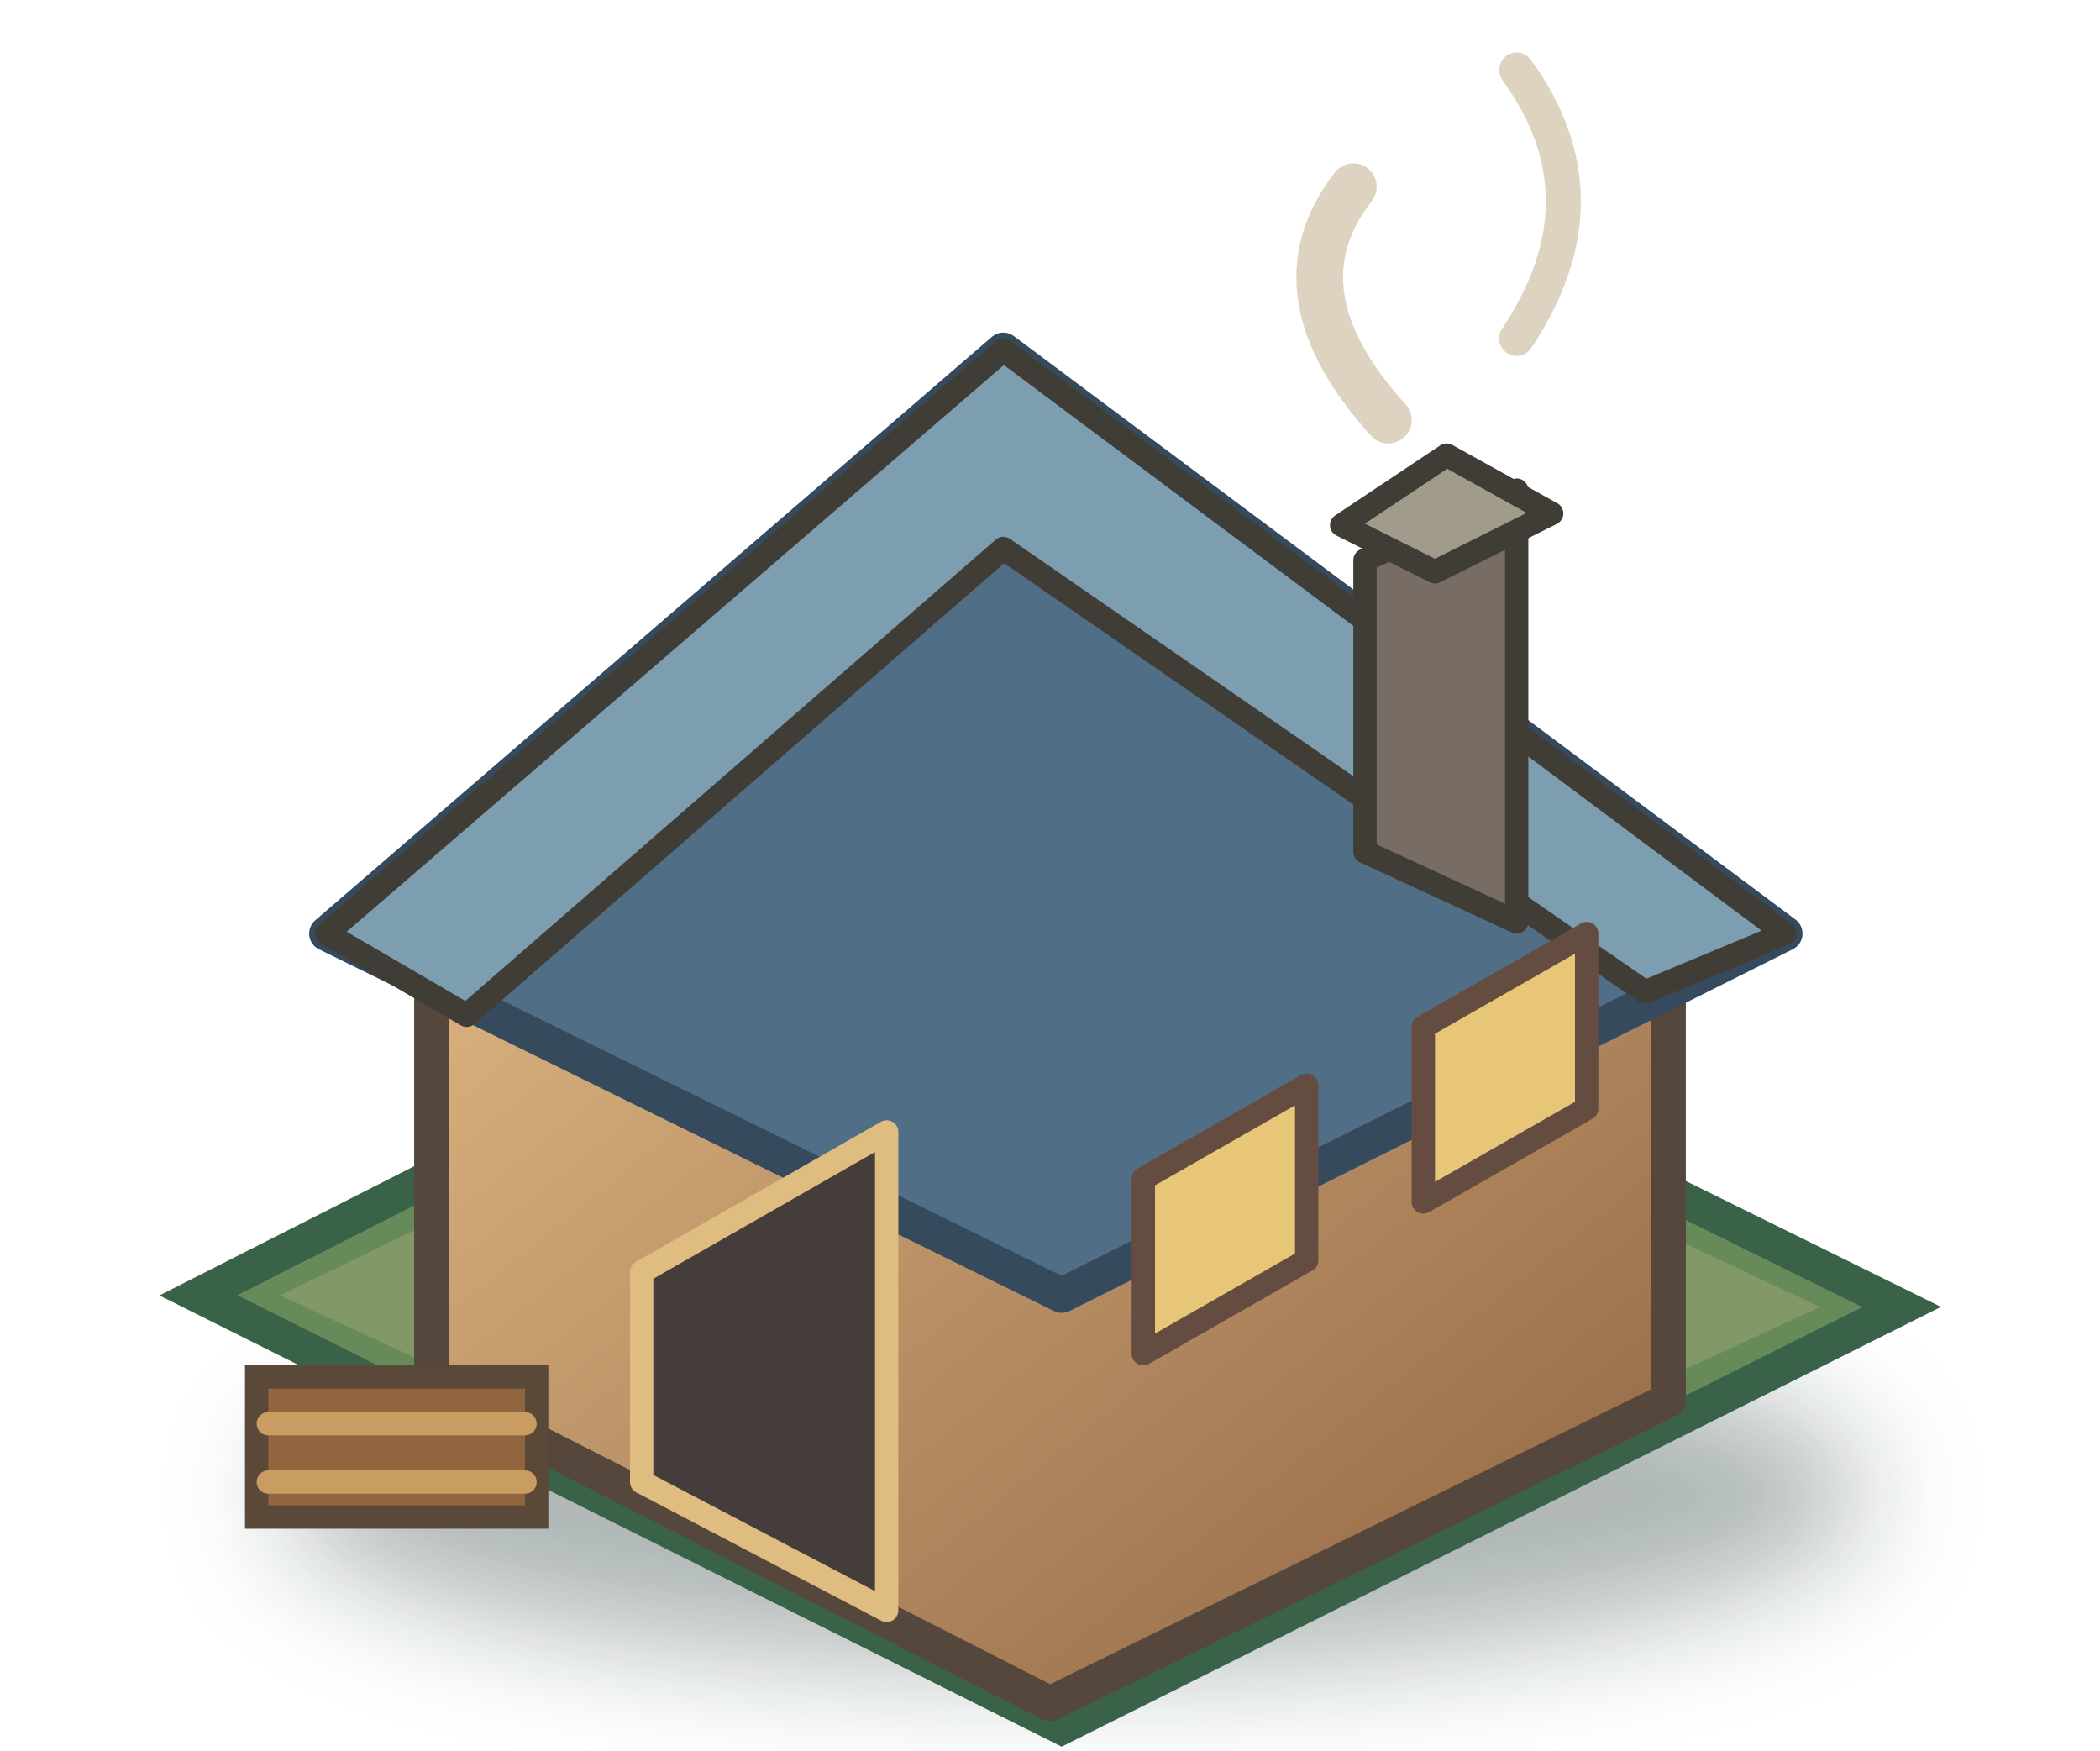
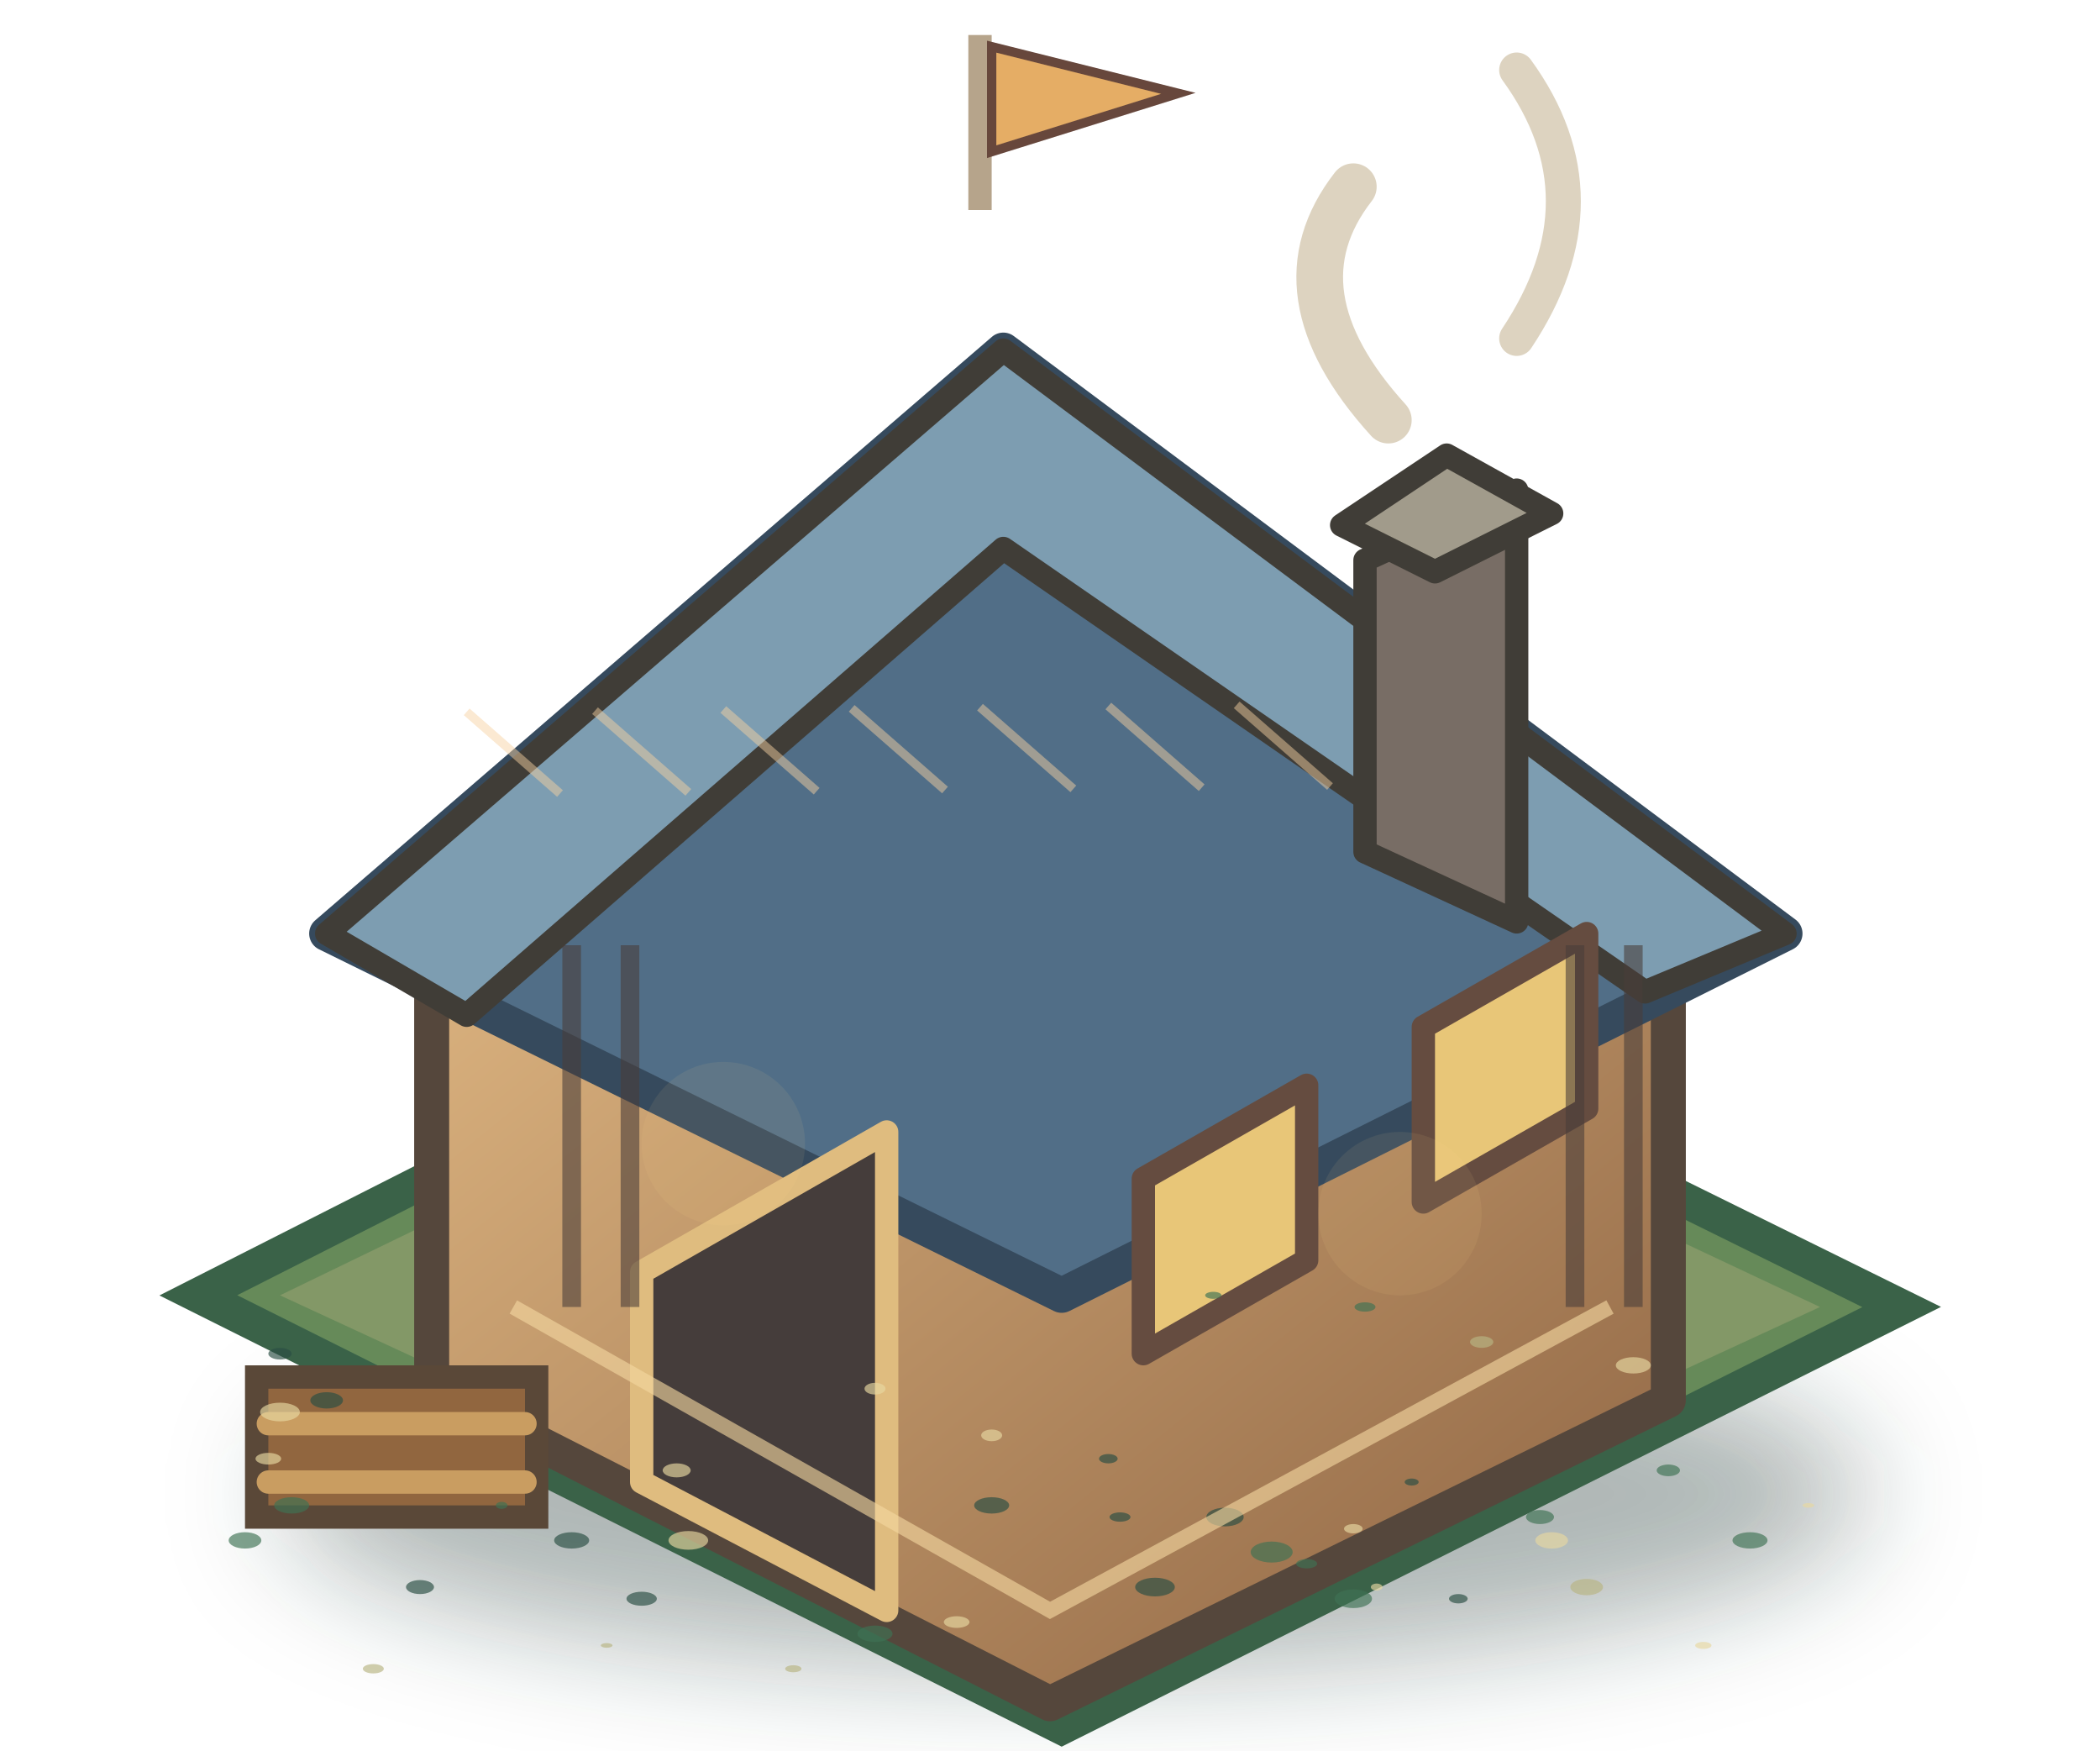
<svg xmlns="http://www.w3.org/2000/svg" viewBox="0 0 180 150">
  <defs>
    <linearGradient id="wall" x2=".9" y2="1">
      <stop stop-color="#e9c18a" />
      <stop offset="1" stop-color="#926846" />
    </linearGradient>
    <linearGradient id="roof" x2=".9" y2="1">
      <stop stop-color="#d57c60" />
      <stop offset="1" stop-color="#663a48" />
    </linearGradient>
    <linearGradient id="leaf" x2="1" y2="1">
      <stop stop-color="#a8d58b" />
      <stop offset=".6" stop-color="#4e875b" />
      <stop offset="1" stop-color="#285947" />
    </linearGradient>
    <linearGradient id="rock" x2="1" y2="1">
      <stop stop-color="#c7c7b7" />
      <stop offset=".5" stop-color="#78877d" />
      <stop offset="1" stop-color="#3c5151" />
    </linearGradient>
    <filter id="shadow" x="-50%" y="-50%" width="200%" height="200%">
      <feGaussianBlur stdDeviation="5" />
    </filter>
  </defs>
  <ellipse cx="92" cy="128" rx="68" ry="15" fill="#142e2b" opacity=".34" filter="url(#shadow)" />
  <path d="M17 111 88 75 163 112 91 148Z" fill="#668a59" stroke="#3a6248" stroke-width="3" />
  <path d="M24 111 88 80 156 112 91 142Z" fill="#a6a878" opacity=".45" />
  <polygon points="37,80 88,51 143,81 143,120 90,146 37,119" fill="url(#wall)" stroke="#55473c" stroke-width="3" stroke-linejoin="round" />
  <polygon points="28,80 86,30 153,80 91,111" fill="#516e87" stroke="#364a5d" stroke-width="3" stroke-linejoin="round" />
  <polygon points="86,30 153,80 141,85 86,47 40,87 28,80" fill="#7d9db1" stroke="#403d37" stroke-width="2" stroke-linejoin="round" />
  <polygon points="55,109 76,97 76,138 55,127" fill="#453d3b" stroke="#dfbc7f" stroke-width="2" stroke-linejoin="round" />
  <polygon points="98,101 112,93 112,108 98,116" fill="#e8c678" stroke="#654c40" stroke-width="2" stroke-linejoin="round" />
  <polygon points="122,88 136,80 136,95 122,103" fill="#e8c678" stroke="#654c40" stroke-width="2" stroke-linejoin="round" />
  <polygon points="117,48 130,42 130,79 117,73" fill="#786d65" stroke="#403d37" stroke-width="2" stroke-linejoin="round" />
  <polygon points="115,45 124,39 133,44 123,49" fill="#a19b8b" stroke="#403d37" stroke-width="2" stroke-linejoin="round" />
  <path d="M119 36q-10-11-3-20" fill="none" stroke="#ddd3c0" stroke-width="4" stroke-linecap="round" stroke-linejoin="round" />
  <path d="M130 29q8-12 0-23" fill="none" stroke="#ddd3c0" stroke-width="3" stroke-linecap="round" stroke-linejoin="round" />
  <rect x="22" y="118" width="24" height="12" fill="#91663f" stroke="#5a4838" stroke-width="2" />
  <path d="M23 122h22M23 127h22" fill="none" stroke="#c99d61" stroke-width="2" stroke-linecap="round" stroke-linejoin="round" />
+   <g aria-hidden="true">
+     <ellipse cx="55" cy="137" rx="1.3" ry="0.6" fill="#294e43" opacity=".66" />
+     <ellipse cx="121" cy="127" rx="0.6" ry="0.3" fill="#294e43" opacity=".66" />
+     <ellipse cx="118" cy="136" rx="0.5" ry="0.3" fill="#e7d7a1" opacity=".66" />
+     <ellipse cx="49" cy="132" rx="1.5" ry="0.7" fill="#294e43" opacity=".66" />
+     <ellipse cx="143" cy="126" rx="1.0" ry="0.5" fill="#3e7253" opacity=".66" />
+     <ellipse cx="140" cy="117" rx="1.5" ry="0.7" fill="#e7d7a1" opacity=".66" />
+     <ellipse cx="155" cy="129" rx="0.5" ry="0.2" fill="#e7d7a1" opacity=".66" />
+     <ellipse cx="150" cy="132" rx="1.5" ry="0.7" fill="#3e7253" opacity=".66" />
+     <ellipse cx="85" cy="129" rx="1.5" ry="0.7" fill="#294e43" opacity=".66" />
+     <ellipse cx="146" cy="141" rx="0.7" ry="0.3" fill="#e7d7a1" opacity=".66" />
+     <ellipse cx="133" cy="132" rx="1.4" ry="0.7" fill="#e7d7a1" opacity=".66" />
+     <ellipse cx="36" cy="136" rx="1.2" ry="0.6" fill="#294e43" opacity=".66" />
+     <ellipse cx="112" cy="134" rx="0.9" ry="0.4" fill="#3e7253" opacity=".66" />
+     <ellipse cx="43" cy="129" rx="0.5" ry="0.3" fill="#3e7253" opacity=".66" />
+     <ellipse cx="136" cy="136" rx="1.4" ry="0.7" fill="#b8b482" opacity=".66" />
+     <ellipse cx="95" cy="125" rx="0.8" ry="0.4" fill="#294e43" opacity=".66" />
+     <ellipse cx="116" cy="131" rx="0.8" ry="0.4" fill="#e7d7a1" opacity=".66" />
+     <ellipse cx="99" cy="136" rx="1.7" ry="0.8" fill="#294e43" opacity=".66" />
+     <ellipse cx="32" cy="143" rx="0.9" ry="0.4" fill="#b8b482" opacity=".66" />
+     <ellipse cx="127" cy="115" rx="1.0" ry="0.5" fill="#b8b482" opacity=".66" />
+     <ellipse cx="105" cy="130" rx="1.6" ry="0.8" fill="#294e43" opacity=".66" />
+     <ellipse cx="75" cy="140" rx="1.5" ry="0.7" fill="#3e7253" opacity=".66" />
+     <ellipse cx="25" cy="129" rx="1.5" ry="0.7" fill="#3e7253" opacity=".66" />
+     <ellipse cx="125" cy="137" rx="0.8" ry="0.4" fill="#294e43" opacity=".66" />
+     <ellipse cx="58" cy="126" rx="1.2" ry="0.6" fill="#e7d7a1" opacity=".66" />
+     <ellipse cx="21" cy="132" rx="1.4" ry="0.7" fill="#3e7253" opacity=".66" />
+     <ellipse cx="116" cy="137" rx="1.6" ry="0.8" fill="#3e7253" opacity=".66" />
+     <ellipse cx="28" cy="120" rx="1.4" ry="0.7" fill="#294e43" opacity=".66" />
+     <ellipse cx="24" cy="116" rx="1.0" ry="0.5" fill="#294e43" opacity=".66" />
+     <ellipse cx="24" cy="121" rx="1.7" ry="0.8" fill="#e7d7a1" opacity=".66" />
+     <ellipse cx="23" cy="125" rx="1.1" ry="0.5" fill="#e7d7a1" opacity=".66" />
+     <ellipse cx="117" cy="112" rx="0.9" ry="0.4" fill="#3e7253" opacity=".66" />
+     <ellipse cx="82" cy="139" rx="1.1" ry="0.5" fill="#e7d7a1" opacity=".66" />
+     <ellipse cx="52" cy="141" rx="0.5" ry="0.2" fill="#b8b482" opacity=".66" />
+     <ellipse cx="85" cy="123" rx="0.9" ry="0.5" fill="#e7d7a1" opacity=".66" />
+     <ellipse cx="104" cy="111" rx="0.7" ry="0.3" fill="#3e7253" opacity=".66" />
+     <ellipse cx="96" cy="130" rx="0.9" ry="0.4" fill="#294e43" opacity=".66" />
+     <ellipse cx="109" cy="133" rx="1.8" ry="0.9" fill="#3e7253" opacity=".66" />
+     <ellipse cx="75" cy="119" rx="0.9" ry="0.5" fill="#e7d7a1" opacity=".66" />
+     <ellipse cx="68" cy="143" rx="0.7" ry="0.3" fill="#b8b482" opacity=".66" />
+     <ellipse cx="132" cy="130" rx="1.2" ry="0.6" fill="#3e7253" opacity=".66" />
+     <ellipse cx="59" cy="132" rx="1.7" ry="0.8" fill="#e7d7a1" opacity=".66" />
+     <path d="M48 68.0 l-8 -7" stroke="#f6d0a0" stroke-width=".75" opacity=".48" />
+     <path d="M59 67.9 l-8 -7" stroke="#f6d0a0" stroke-width=".75" opacity=".48" />
+     <path d="M70 67.8 l-8 -7" stroke="#f6d0a0" stroke-width=".75" opacity=".48" />
+     <path d="M81 67.7 l-8 -7" stroke="#f6d0a0" stroke-width=".75" opacity=".48" />
+     <path d="M92 67.6 l-8 -7" stroke="#f6d0a0" stroke-width=".75" opacity=".48" />
+     <path d="M103 67.5 l-8 -7" stroke="#f6d0a0" stroke-width=".75" opacity=".48" />
+     <path d="M114 67.4 l-8 -7" stroke="#f6d0a0" stroke-width=".75" opacity=".48" />
+     <path d="M49 81 v31" stroke="#483d38" stroke-width="1.6" opacity=".58" />
+     <path d="M54 81 v31" stroke="#483d38" stroke-width="1.6" opacity=".58" />
+     <path d="M135 81 v31" stroke="#483d38" stroke-width="1.6" opacity=".58" />
+     <path d="M140 81 v31" stroke="#483d38" stroke-width="1.6" opacity=".58" />
+     <path d="M44 112 90 138 138 112" fill="none" stroke="#f3d7a0" stroke-width="1.3" opacity=".62" />
+     <path d="M84 18v-15" stroke="#b6a48b" stroke-width="2" />
+     <path d="M85 4 101 8 85 13Z" fill="#e5ad65" stroke="#67473c" stroke-width=".8" />
+     <circle cx="62" cy="98" r="7" fill="#ffdf8a" opacity=".08" />
+     <circle cx="120" cy="104" r="7" fill="#ffdf8a" opacity=".08" />
+   </g>
</svg>
